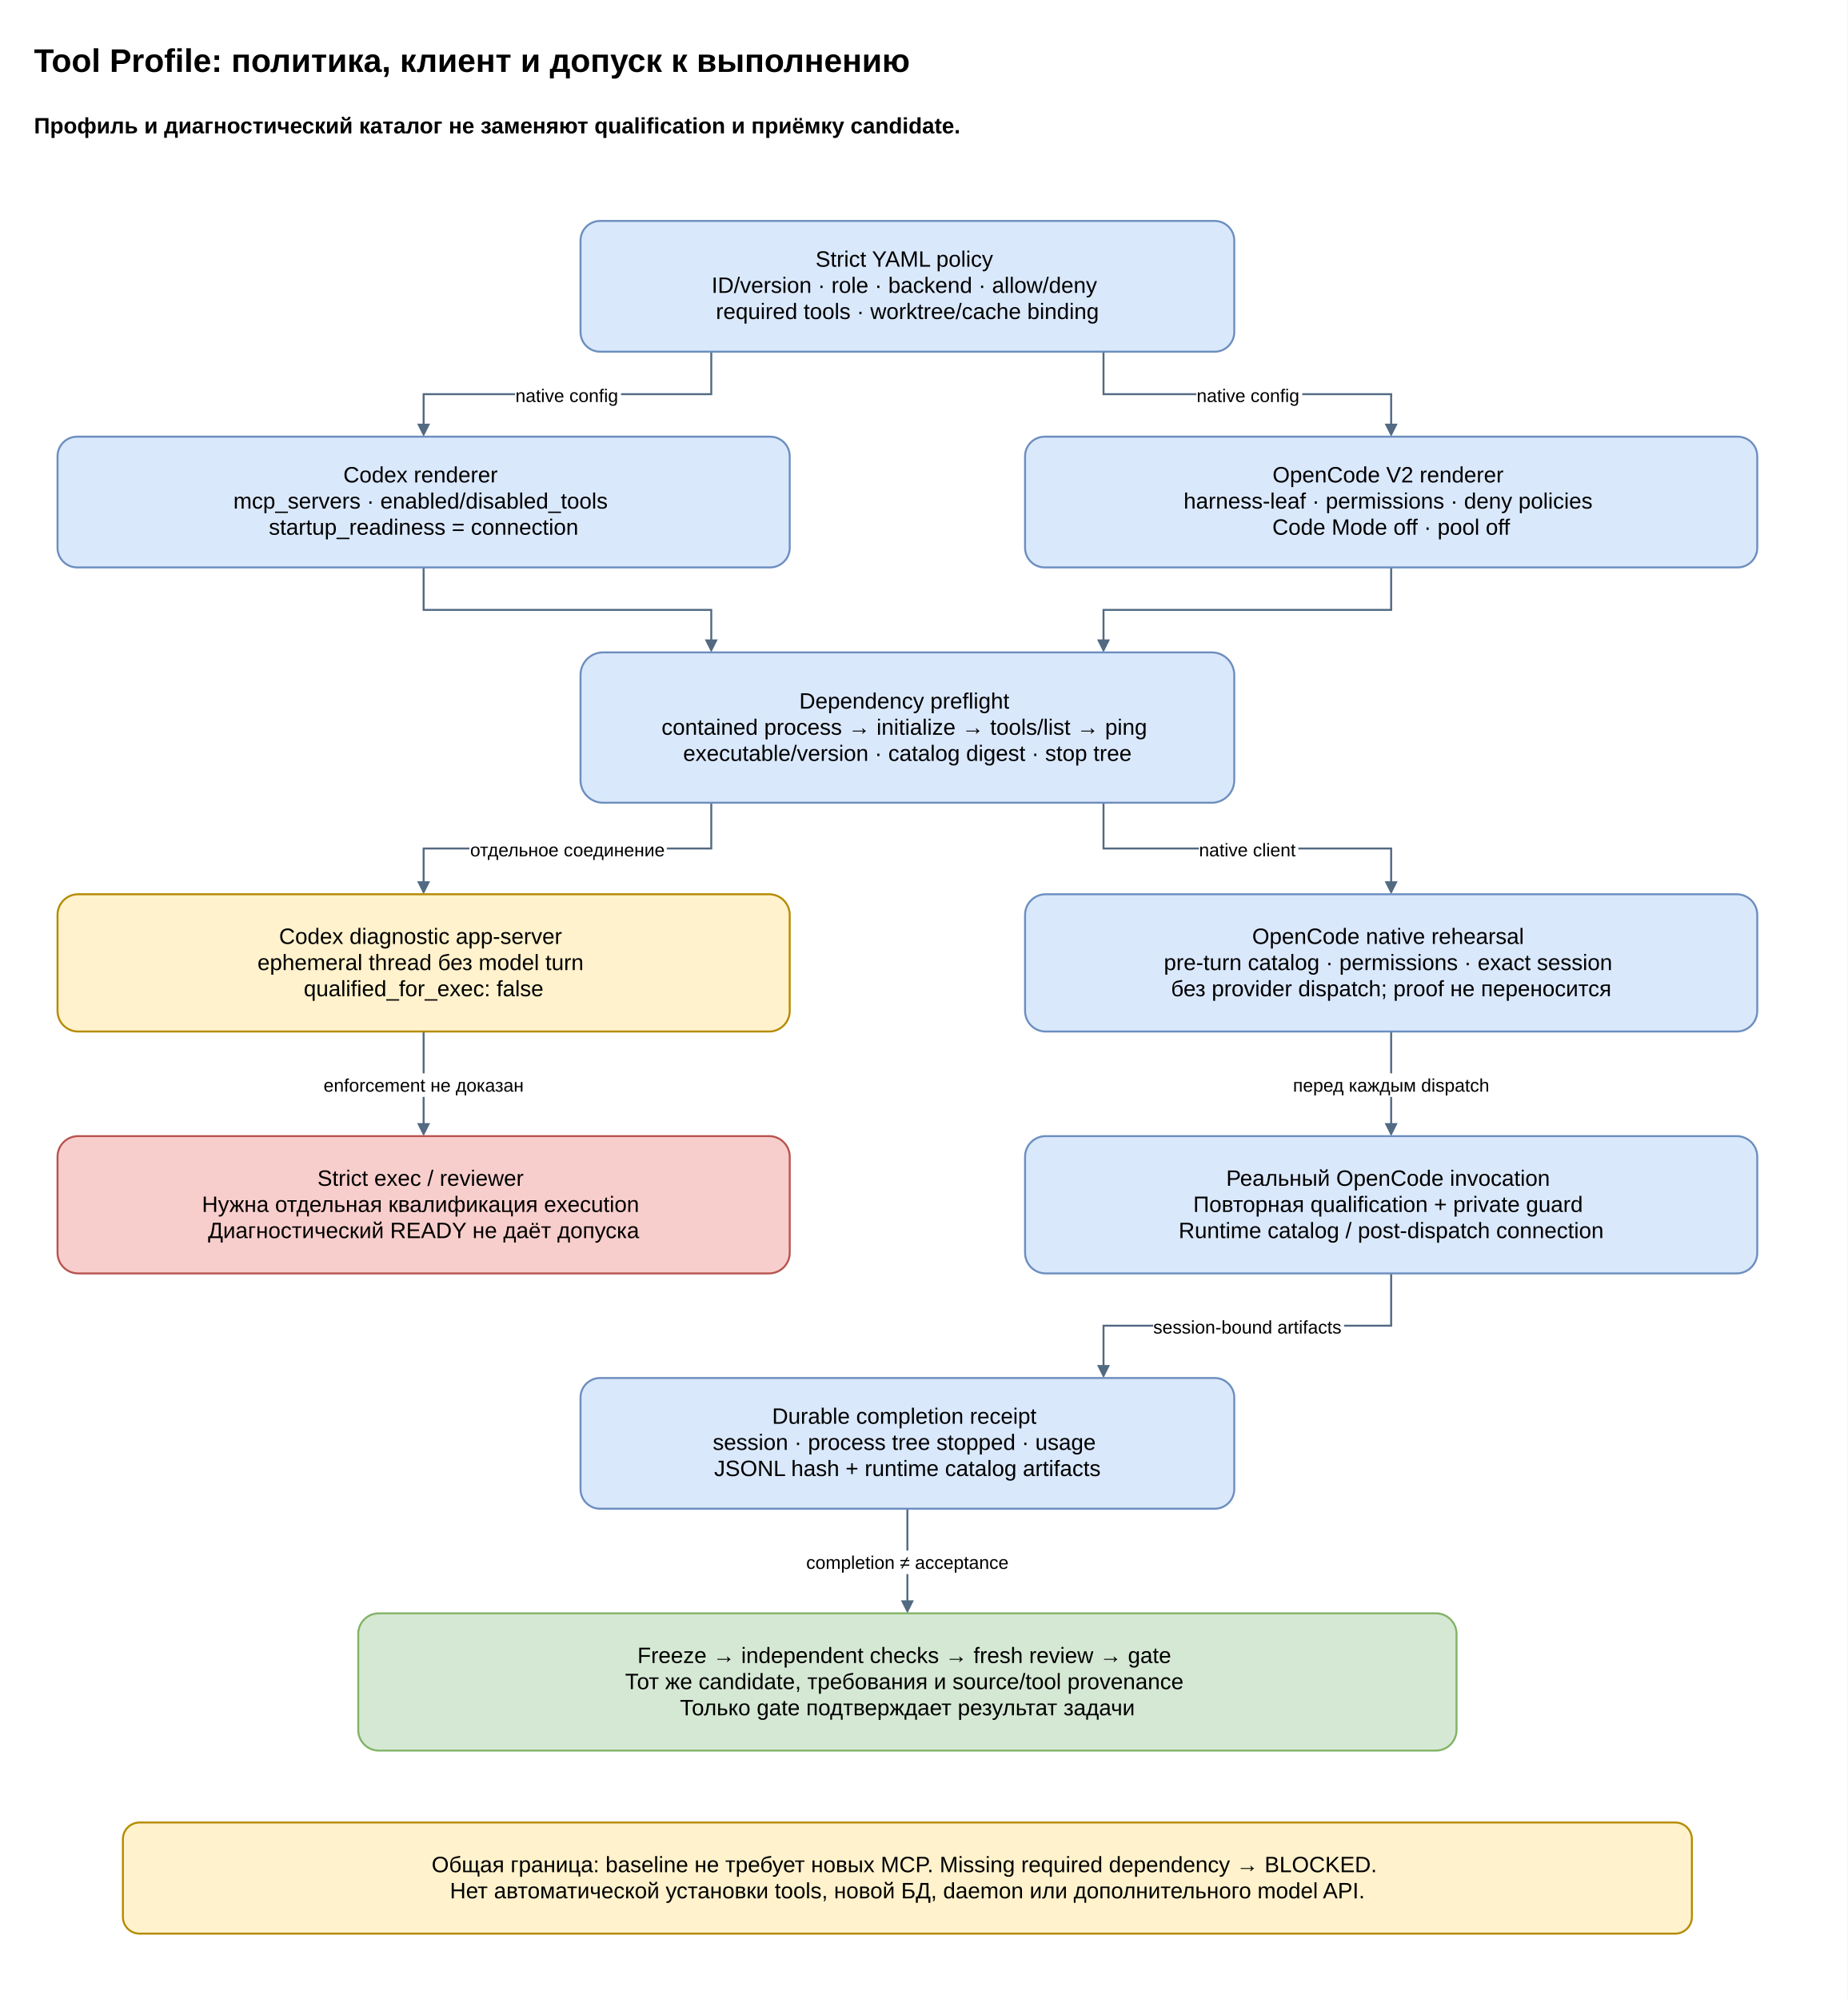
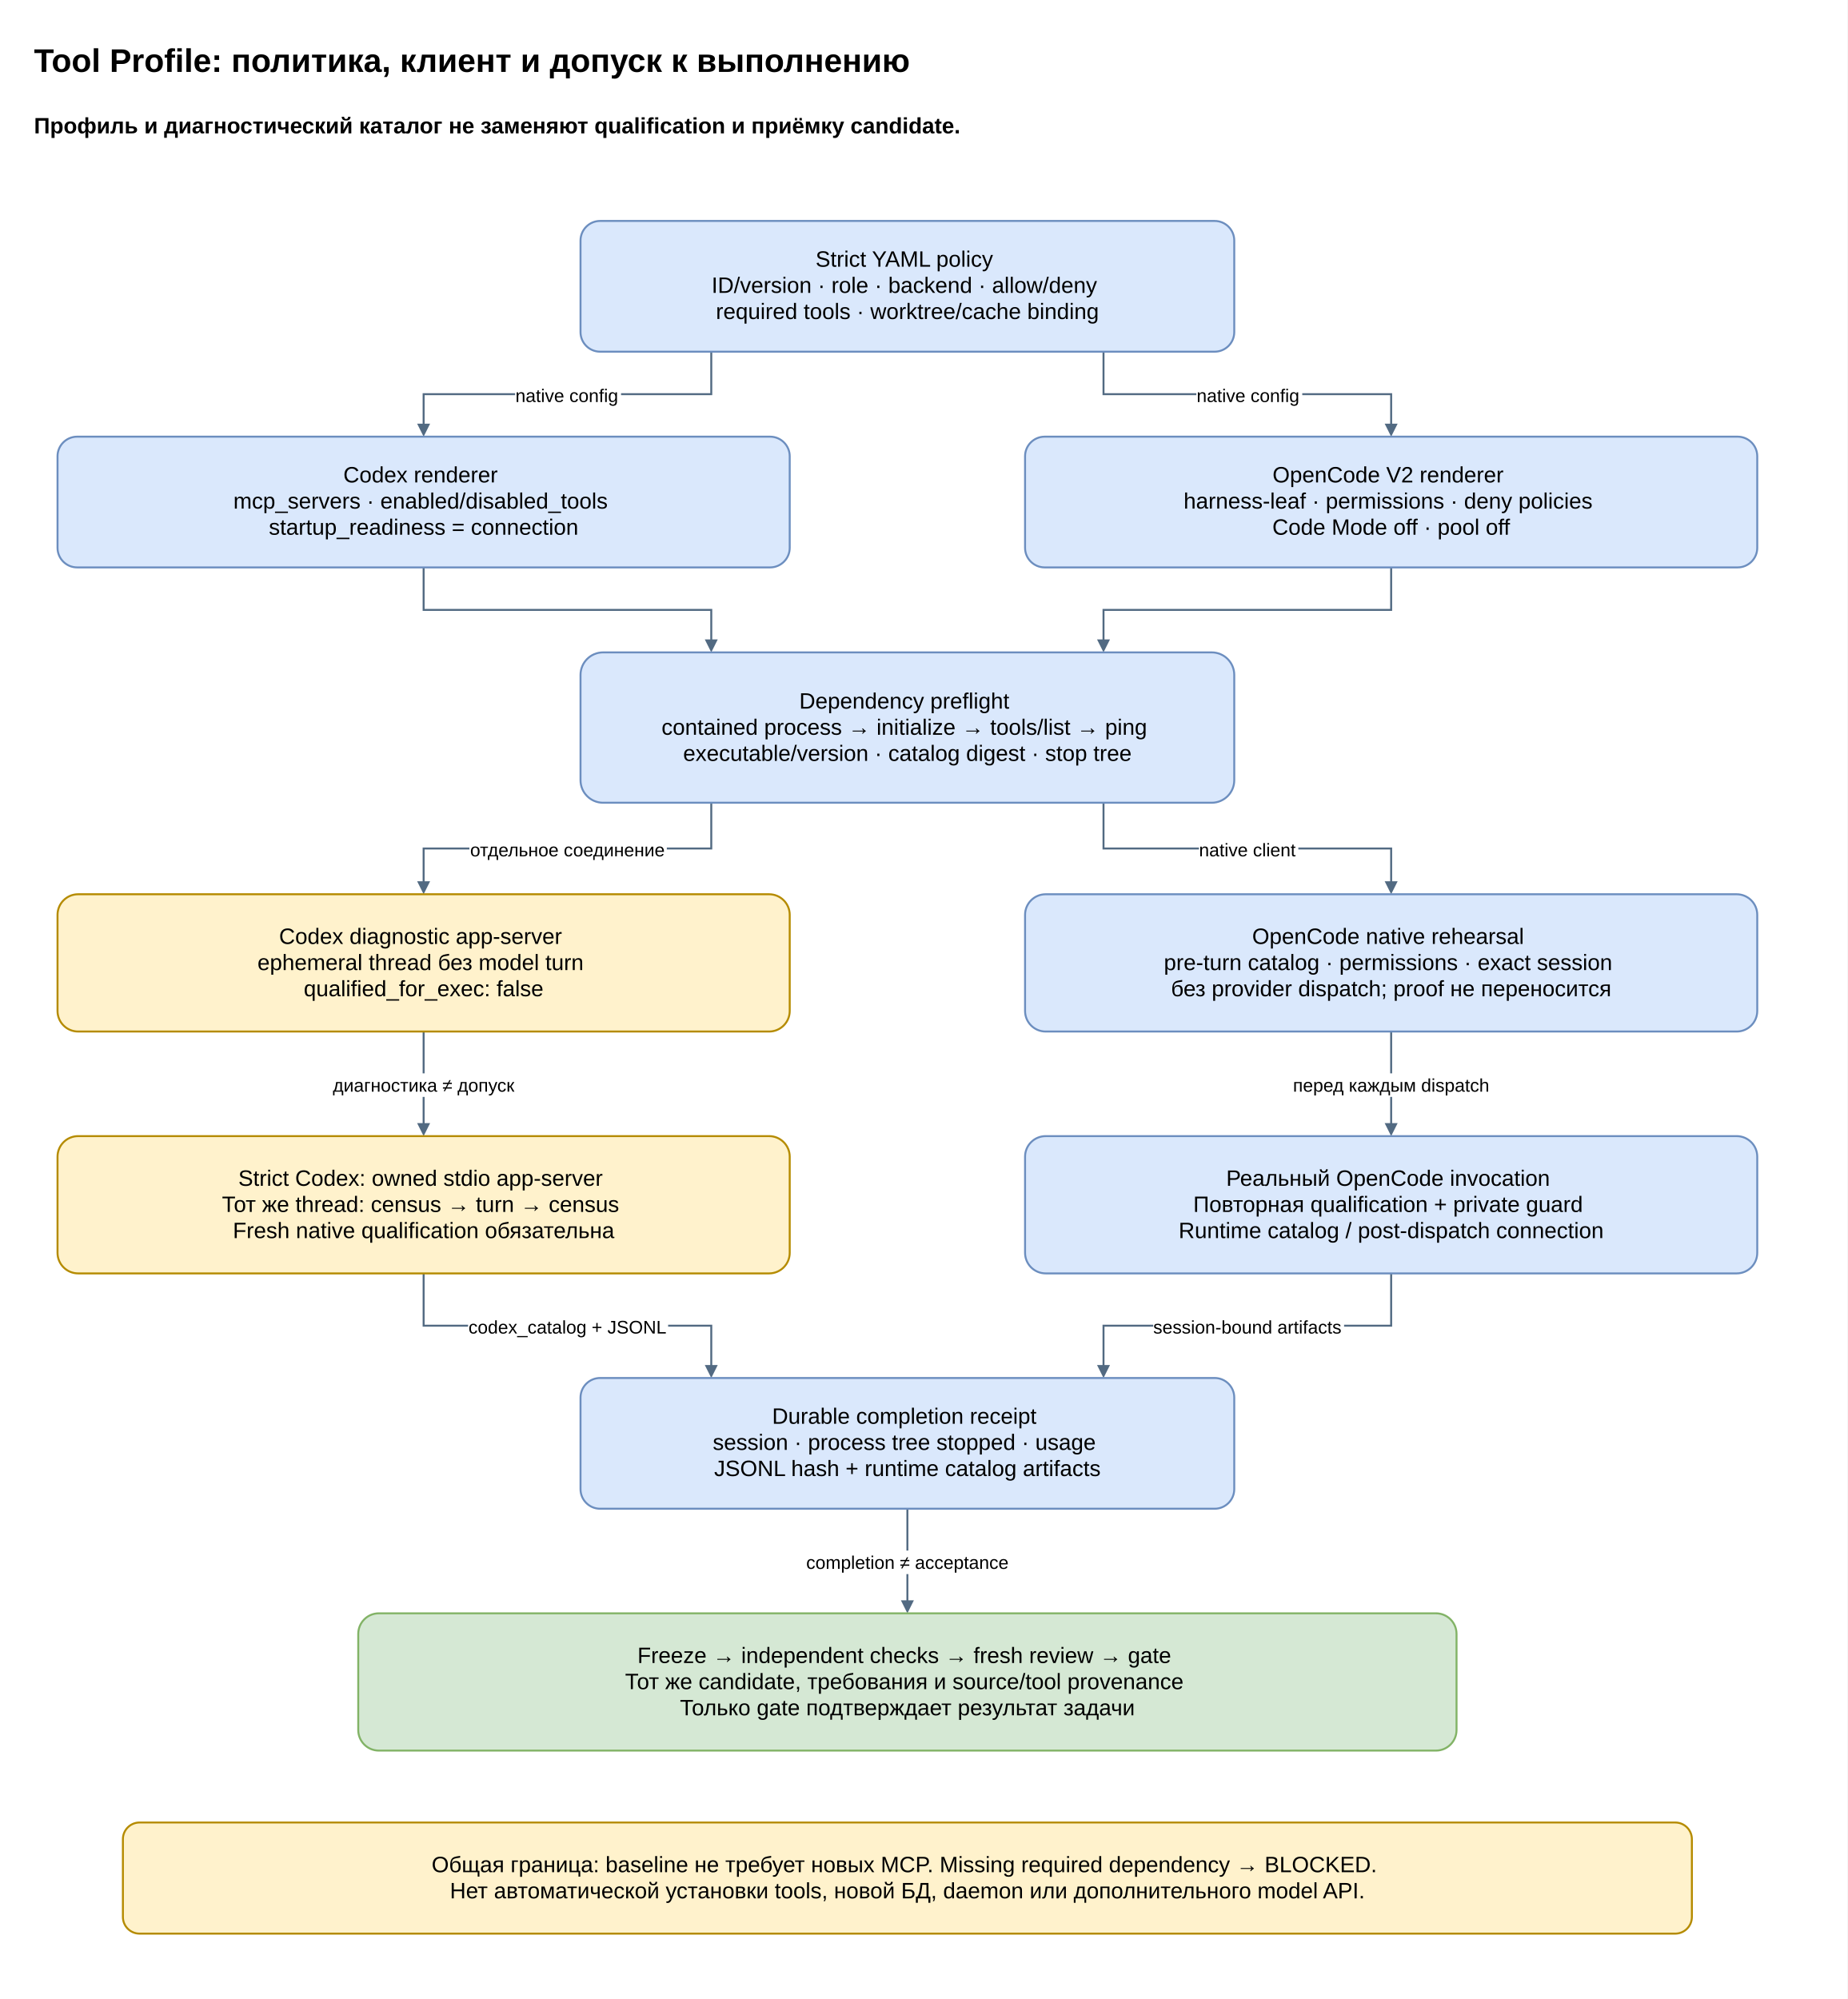
<svg xmlns="http://www.w3.org/2000/svg" style="background: #FFFFFF; background-color: #FFFFFF; color-scheme: light;" version="1.1" width="1413px" height="1529px" viewBox="0 0 1413 1529" role="img" aria-labelledby="title desc">
  <defs />
  <rect fill="#FFFFFF" width="100%" height="100%" x="0" y="0" style="fill: rgb(255, 255, 255);" />
  <g>
    <g data-cell-id="0">
      <g data-cell-id="1">
        <g data-cell-id="title">
          <g>
            <rect x="24" y="24" width="1340" height="45" fill="none" stroke="none" pointer-events="all" />
          </g>
          <g>
            <g fill="#000000" font-family="Arial" font-weight="bold" text-anchor="start" font-size="25px" style="fill: rgb(0, 0, 0);">
              <text x="26" y="55">Tool Profile: политика, клиент и допуск к выполнению</text>
            </g>
          </g>
        </g>
        <g data-cell-id="desc">
          <g>
            <rect x="24" y="79" width="1340" height="55" fill="none" stroke="none" pointer-events="all" />
          </g>
          <g>
            <g fill="#000000" font-family="Arial" font-weight="bold" text-anchor="start" font-size="17px" style="fill: rgb(0, 0, 0);">
              <text x="26" y="102">Профиль и диагностический каталог не заменяют qualification и приёмку candidate.</text>
            </g>
          </g>
        </g>
        <g data-cell-id="a">
          <g>
            <path d="M 544 269 L 544 301.5 L 324 301.5 L 324 324.82" fill="none" stroke="#526a82" stroke-width="1.5" stroke-miterlimit="10" pointer-events="stroke" style="stroke: rgb(82, 106, 130);" />
            <path d="M 324 332.32 L 320.25 324.82 L 327.75 324.82 Z" fill="#526a82" stroke="#526a82" stroke-width="1.5" stroke-miterlimit="10" pointer-events="all" style="fill: rgb(82, 106, 130); stroke: rgb(82, 106, 130);" />
          </g>
          <g>
            <g fill="#000000" font-family="Arial" text-anchor="middle" font-size="14px" style="fill: rgb(0, 0, 0);">
              <rect fill="#FFFFFF" stroke="none" x="394" y="294" width="81" height="18" stroke-width="0" style="fill: rgb(255, 255, 255);" />
              <text x="433.5" y="307.5">native config</text>
            </g>
          </g>
        </g>
        <g data-cell-id="b">
          <g>
            <path d="M 844 269 L 844 301.5 L 1064 301.5 L 1064 324.82" fill="none" stroke="#526a82" stroke-width="1.5" stroke-miterlimit="10" pointer-events="stroke" style="stroke: rgb(82, 106, 130);" />
            <path d="M 1064 332.32 L 1060.25 324.82 L 1067.75 324.82 Z" fill="#526a82" stroke="#526a82" stroke-width="1.5" stroke-miterlimit="10" pointer-events="all" style="fill: rgb(82, 106, 130); stroke: rgb(82, 106, 130);" />
          </g>
          <g>
            <g fill="#000000" font-family="Arial" text-anchor="middle" font-size="14px" style="fill: rgb(0, 0, 0);">
              <rect fill="#FFFFFF" stroke="none" x="915" y="294" width="81" height="18" stroke-width="0" style="fill: rgb(255, 255, 255);" />
              <text x="954.5" y="307.5">native config</text>
            </g>
          </g>
        </g>
        <g data-cell-id="c">
          <g>
            <path d="M 324 434 L 324 466.5 L 544 466.5 L 544 489.82" fill="none" stroke="#526a82" stroke-width="1.5" stroke-miterlimit="10" pointer-events="stroke" style="stroke: rgb(82, 106, 130);" />
            <path d="M 544 497.32 L 540.25 489.82 L 547.75 489.82 Z" fill="#526a82" stroke="#526a82" stroke-width="1.5" stroke-miterlimit="10" pointer-events="all" style="fill: rgb(82, 106, 130); stroke: rgb(82, 106, 130);" />
          </g>
        </g>
        <g data-cell-id="d">
          <g>
            <path d="M 1064 434 L 1064 466.5 L 844 466.5 L 844 489.82" fill="none" stroke="#526a82" stroke-width="1.5" stroke-miterlimit="10" pointer-events="stroke" style="stroke: rgb(82, 106, 130);" />
            <path d="M 844 497.32 L 840.25 489.82 L 847.75 489.82 Z" fill="#526a82" stroke="#526a82" stroke-width="1.5" stroke-miterlimit="10" pointer-events="all" style="fill: rgb(82, 106, 130); stroke: rgb(82, 106, 130);" />
          </g>
        </g>
        <g data-cell-id="e">
          <g>
            <path d="M 544 614 L 544 649 L 324 649 L 324 674.82" fill="none" stroke="#526a82" stroke-width="1.5" stroke-miterlimit="10" pointer-events="stroke" style="stroke: rgb(82, 106, 130);" />
            <path d="M 324 682.32 L 320.25 674.82 L 327.75 674.82 Z" fill="#526a82" stroke="#526a82" stroke-width="1.5" stroke-miterlimit="10" pointer-events="all" style="fill: rgb(82, 106, 130); stroke: rgb(82, 106, 130);" />
          </g>
          <g>
            <g fill="#000000" font-family="Arial" text-anchor="middle" font-size="14px" style="fill: rgb(0, 0, 0);">
              <rect fill="#FFFFFF" stroke="none" x="359" y="641" width="151" height="18" stroke-width="0" style="fill: rgb(255, 255, 255);" />
              <text x="434" y="655">отдельное соединение</text>
            </g>
          </g>
        </g>
        <g data-cell-id="f">
          <g>
            <path d="M 844 614 L 844 649 L 1064 649 L 1064 674.82" fill="none" stroke="#526a82" stroke-width="1.5" stroke-miterlimit="10" pointer-events="stroke" style="stroke: rgb(82, 106, 130);" />
            <path d="M 1064 682.32 L 1060.25 674.82 L 1067.75 674.82 Z" fill="#526a82" stroke="#526a82" stroke-width="1.5" stroke-miterlimit="10" pointer-events="all" style="fill: rgb(82, 106, 130); stroke: rgb(82, 106, 130);" />
          </g>
          <g>
            <g fill="#000000" font-family="Arial" text-anchor="middle" font-size="14px" style="fill: rgb(0, 0, 0);">
              <rect fill="#FFFFFF" stroke="none" x="917" y="641" width="76" height="18" stroke-width="0" style="fill: rgb(255, 255, 255);" />
              <text x="954" y="655">native client</text>
            </g>
          </g>
        </g>
        <g data-cell-id="g">
          <g>
            <path d="M 324 789 L 324 859.82" fill="none" stroke="#526a82" stroke-width="1.5" stroke-miterlimit="10" pointer-events="stroke" style="stroke: rgb(82, 106, 130);" />
            <path d="M 324 867.32 L 320.25 859.82 L 327.75 859.82 Z" fill="#526a82" stroke="#526a82" stroke-width="1.5" stroke-miterlimit="10" pointer-events="all" style="fill: rgb(82, 106, 130); stroke: rgb(82, 106, 130);" />
          </g>
          <g>
            <g fill="#000000" font-family="Arial" text-anchor="middle" font-size="14px" style="fill: rgb(0, 0, 0);">
-               <rect fill="#FFFFFF" stroke="none" x="247" y="821" width="155" height="18" stroke-width="0" style="fill: rgb(255, 255, 255);" />
-               <text x="324" y="835">enforcement не доказан</text>
+               <rect fill="#FFFFFF" stroke="none" x="254" y="821" width="141" height="18" stroke-width="0" style="fill: rgb(255, 255, 255);" />
+               <text x="324" y="835">диагностика ≠ допуск</text>
            </g>
          </g>
        </g>
        <g data-cell-id="h">
          <g>
            <path d="M 1064 789 L 1064 859.82" fill="none" stroke="#526a82" stroke-width="1.5" stroke-miterlimit="10" pointer-events="stroke" style="stroke: rgb(82, 106, 130);" />
            <path d="M 1064 867.32 L 1060.25 859.82 L 1067.75 859.82 Z" fill="#526a82" stroke="#526a82" stroke-width="1.5" stroke-miterlimit="10" pointer-events="all" style="fill: rgb(82, 106, 130); stroke: rgb(82, 106, 130);" />
          </g>
          <g>
            <g fill="#000000" font-family="Arial" text-anchor="middle" font-size="14px" style="fill: rgb(0, 0, 0);">
              <rect fill="#FFFFFF" stroke="none" x="989" y="821" width="152" height="18" stroke-width="0" style="fill: rgb(255, 255, 255);" />
              <text x="1064" y="835">перед каждым dispatch</text>
            </g>
          </g>
        </g>
        <g data-cell-id="i">
          <g>
            <path d="M 1064 974 L 1064 1014 L 844 1014 L 844 1044.82" fill="none" stroke="#526a82" stroke-width="1.5" stroke-miterlimit="10" pointer-events="stroke" style="stroke: rgb(82, 106, 130);" />
            <path d="M 844 1052.32 L 840.25 1044.82 L 847.75 1044.82 Z" fill="#526a82" stroke="#526a82" stroke-width="1.5" stroke-miterlimit="10" pointer-events="all" style="fill: rgb(82, 106, 130); stroke: rgb(82, 106, 130);" />
          </g>
          <g>
            <g fill="#000000" font-family="Arial" text-anchor="middle" font-size="14px" style="fill: rgb(0, 0, 0);">
              <rect fill="#FFFFFF" stroke="none" x="882" y="1006" width="146" height="18" stroke-width="0" style="fill: rgb(255, 255, 255);" />
              <text x="954" y="1020">session-bound artifacts</text>
+             </g>
+           </g>
+         </g>
+         <g data-cell-id="codex-completion">
+           <g>
+             <path d="M 324 974 L 324 1014 L 544 1014 L 544 1044.82" fill="none" stroke="#526a82" stroke-width="1.5" stroke-miterlimit="10" pointer-events="stroke" style="stroke: rgb(82, 106, 130);" />
+             <path d="M 544 1052.32 L 540.25 1044.82 L 547.75 1044.82 Z" fill="#526a82" stroke="#526a82" stroke-width="1.5" stroke-miterlimit="10" pointer-events="all" style="fill: rgb(82, 106, 130); stroke: rgb(82, 106, 130);" />
+           </g>
+           <g>
+             <g fill="#000000" font-family="Arial" text-anchor="middle" font-size="14px" style="fill: rgb(0, 0, 0);">
+               <rect fill="#FFFFFF" stroke="none" x="358" y="1006" width="153" height="18" stroke-width="0" style="fill: rgb(255, 255, 255);" />
+               <text x="434" y="1020">codex_catalog + JSONL</text>
            </g>
          </g>
        </g>
        <g data-cell-id="j">
          <g>
            <path d="M 694 1154 L 694 1224.82" fill="none" stroke="#526a82" stroke-width="1.5" stroke-miterlimit="10" pointer-events="stroke" style="stroke: rgb(82, 106, 130);" />
            <path d="M 694 1232.32 L 690.25 1224.82 L 697.75 1224.82 Z" fill="#526a82" stroke="#526a82" stroke-width="1.5" stroke-miterlimit="10" pointer-events="all" style="fill: rgb(82, 106, 130); stroke: rgb(82, 106, 130);" />
          </g>
          <g>
            <g fill="#000000" font-family="Arial" text-anchor="middle" font-size="14px" style="fill: rgb(0, 0, 0);">
              <rect fill="#FFFFFF" stroke="none" x="616" y="1186" width="157" height="18" stroke-width="0" style="fill: rgb(255, 255, 255);" />
              <text x="694" y="1200">completion ≠ acceptance</text>
            </g>
          </g>
        </g>
        <g data-cell-id="policy">
          <g>
            <rect x="444" y="169" width="500" height="100" rx="15" ry="15" fill="#dae8fc" stroke="#6c8ebf" stroke-width="1.5" pointer-events="all" style="fill: rgb(218, 232, 252); stroke: rgb(108, 142, 191);" />
          </g>
          <g>
            <g>
              <switch>
                <text x="694" y="204" fill="#000000" font-family="Arial" font-size="17px" text-anchor="middle" style="fill: rgb(0, 0, 0);">
                  <tspan x="694" y="204">Strict YAML policy</tspan>
                  <tspan x="694" y="224">ID/version · role · backend · allow/deny</tspan>
                  <tspan x="694" y="244">required tools · worktree/cache binding</tspan>
                </text>
              </switch>
            </g>
          </g>
        </g>
        <g data-cell-id="codex">
          <g>
            <rect x="44" y="334" width="560" height="100" rx="15" ry="15" fill="#dae8fc" stroke="#6c8ebf" stroke-width="1.5" pointer-events="all" style="fill: rgb(218, 232, 252); stroke: rgb(108, 142, 191);" />
          </g>
          <g>
            <g>
              <switch>
                <text x="324" y="369" fill="#000000" font-family="Arial" font-size="17px" text-anchor="middle" style="fill: rgb(0, 0, 0);">
                  <tspan x="324" y="369">Codex renderer</tspan>
                  <tspan x="324" y="389">mcp_servers · enabled/disabled_tools</tspan>
                  <tspan x="324" y="409">startup_readiness = connection</tspan>
                </text>
              </switch>
            </g>
          </g>
        </g>
        <g data-cell-id="oc">
          <g>
            <rect x="784" y="334" width="560" height="100" rx="15" ry="15" fill="#dae8fc" stroke="#6c8ebf" stroke-width="1.5" pointer-events="all" style="fill: rgb(218, 232, 252); stroke: rgb(108, 142, 191);" />
          </g>
          <g>
            <g>
              <switch>
                <text x="1064" y="369" fill="#000000" font-family="Arial" font-size="17px" text-anchor="middle" style="fill: rgb(0, 0, 0);">
                  <tspan x="1064" y="369">OpenCode V2 renderer</tspan>
                  <tspan x="1064" y="389">harness-leaf · permissions · deny policies</tspan>
                  <tspan x="1064" y="409">Code Mode off · pool off</tspan>
                </text>
              </switch>
            </g>
          </g>
        </g>
        <g data-cell-id="probe">
          <g>
            <rect x="444" y="499" width="500" height="115" rx="17.25" ry="17.25" fill="#dae8fc" stroke="#6c8ebf" stroke-width="1.5" pointer-events="all" style="fill: rgb(218, 232, 252); stroke: rgb(108, 142, 191);" />
          </g>
          <g>
            <g>
              <switch>
                <text x="694" y="542" fill="#000000" font-family="Arial" font-size="17px" text-anchor="middle" style="fill: rgb(0, 0, 0);">
                  <tspan x="694" y="542">Dependency preflight</tspan>
                  <tspan x="694" y="562">contained process → initialize → tools/list → ping</tspan>
                  <tspan x="694" y="582">executable/version · catalog digest · stop tree</tspan>
                </text>
              </switch>
            </g>
          </g>
        </g>
        <g data-cell-id="cxcat">
          <g>
            <rect x="44" y="684" width="560" height="105" rx="15.75" ry="15.75" fill="#fff2cc" stroke="#b58b00" stroke-width="1.5" pointer-events="all" style="fill: rgb(255, 242, 204); stroke: rgb(181, 139, 0);" />
          </g>
          <g>
            <g>
              <switch>
                <text x="324" y="722" fill="#000000" font-family="Arial" font-size="17px" text-anchor="middle" style="fill: rgb(0, 0, 0);">
                  <tspan x="324" y="722">Codex diagnostic app-server</tspan>
                  <tspan x="324" y="742">ephemeral thread без model turn</tspan>
                  <tspan x="324" y="762">qualified_for_exec: false</tspan>
                </text>
              </switch>
            </g>
          </g>
        </g>
        <g data-cell-id="occat">
          <g>
            <rect x="784" y="684" width="560" height="105" rx="15.75" ry="15.75" fill="#dae8fc" stroke="#6c8ebf" stroke-width="1.5" pointer-events="all" style="fill: rgb(218, 232, 252); stroke: rgb(108, 142, 191);" />
          </g>
          <g>
            <g>
              <switch>
                <text x="1064" y="722" fill="#000000" font-family="Arial" font-size="17px" text-anchor="middle" style="fill: rgb(0, 0, 0);">
                  <tspan x="1064" y="722">OpenCode native rehearsal</tspan>
                  <tspan x="1064" y="742">pre-turn catalog · permissions · exact session</tspan>
                  <tspan x="1064" y="762">без provider dispatch; proof не переносится</tspan>
                </text>
              </switch>
            </g>
          </g>
        </g>
        <g data-cell-id="cxdeny">
          <g>
-             <rect x="44" y="869" width="560" height="105" rx="15.75" ry="15.75" fill="#f8cecc" stroke="#b85450" stroke-width="1.5" pointer-events="all" style="fill: rgb(248, 206, 204); stroke: rgb(184, 84, 80);" />
+             <rect x="44" y="869" width="560" height="105" rx="15.75" ry="15.75" fill="#fff2cc" stroke="#b58b00" stroke-width="1.5" pointer-events="all" style="fill: rgb(255, 242, 204); stroke: rgb(181, 139, 0);" />
          </g>
          <g>
            <g>
              <switch>
                <text x="324" y="907" fill="#000000" font-family="Arial" font-size="17px" text-anchor="middle" style="fill: rgb(0, 0, 0);">
-                   <tspan x="324" y="907">Strict exec / reviewer</tspan>
-                   <tspan x="324" y="927">Нужна отдельная квалификация execution</tspan>
-                   <tspan x="324" y="947">Диагностический READY не даёт допуска</tspan>
+                   <tspan x="324" y="907">Strict Codex: owned stdio app-server</tspan>
+                   <tspan x="324" y="927">Тот же thread: census → turn → census</tspan>
+                   <tspan x="324" y="947">Fresh native qualification обязательна</tspan>
                </text>
              </switch>
            </g>
          </g>
        </g>
        <g data-cell-id="ocguard">
          <g>
            <rect x="784" y="869" width="560" height="105" rx="15.75" ry="15.75" fill="#dae8fc" stroke="#6c8ebf" stroke-width="1.5" pointer-events="all" style="fill: rgb(218, 232, 252); stroke: rgb(108, 142, 191);" />
          </g>
          <g>
            <g>
              <switch>
                <text x="1064" y="907" fill="#000000" font-family="Arial" font-size="17px" text-anchor="middle" style="fill: rgb(0, 0, 0);">
                  <tspan x="1064" y="907">Реальный OpenCode invocation</tspan>
                  <tspan x="1064" y="927">Повторная qualification + private guard</tspan>
                  <tspan x="1064" y="947">Runtime catalog / post-dispatch connection</tspan>
                </text>
              </switch>
            </g>
          </g>
        </g>
        <g data-cell-id="pin">
          <g>
            <rect x="444" y="1054" width="500" height="100" rx="15" ry="15" fill="#dae8fc" stroke="#6c8ebf" stroke-width="1.5" pointer-events="all" style="fill: rgb(218, 232, 252); stroke: rgb(108, 142, 191);" />
          </g>
          <g>
            <g>
              <switch>
                <text x="694" y="1089" fill="#000000" font-family="Arial" font-size="17px" text-anchor="middle" style="fill: rgb(0, 0, 0);">
                  <tspan x="694" y="1089">Durable completion receipt</tspan>
                  <tspan x="694" y="1109">session · process tree stopped · usage</tspan>
                  <tspan x="694" y="1129">JSONL hash + runtime catalog artifacts</tspan>
                </text>
              </switch>
            </g>
          </g>
        </g>
        <g data-cell-id="gate">
          <g>
            <rect x="274" y="1234" width="840" height="105" rx="15.75" ry="15.75" fill="#d5e8d4" stroke="#82b366" stroke-width="1.5" pointer-events="all" style="fill: rgb(213, 232, 212); stroke: rgb(130, 179, 102);" />
          </g>
          <g>
            <g>
              <switch>
                <text x="694" y="1272" fill="#000000" font-family="Arial" font-size="17px" text-anchor="middle" style="fill: rgb(0, 0, 0);">
                  <tspan x="694" y="1272">Freeze → independent checks → fresh review → gate</tspan>
                  <tspan x="694" y="1292">Тот же candidate, требования и source/tool provenance</tspan>
                  <tspan x="694" y="1312">Только gate подтверждает результат задачи</tspan>
                </text>
              </switch>
            </g>
          </g>
        </g>
        <g data-cell-id="bounds">
          <g>
            <rect x="94" y="1394" width="1200" height="85" rx="12.75" ry="12.75" fill="#fff2cc" stroke="#b58b00" stroke-width="1.5" pointer-events="all" style="fill: rgb(255, 242, 204); stroke: rgb(181, 139, 0);" />
          </g>
          <g>
            <g>
              <switch>
                <text x="694" y="1432" fill="#000000" font-family="Arial" font-size="17px" text-anchor="middle" style="fill: rgb(0, 0, 0);">
                  <tspan x="694" y="1432">Общая граница: baseline не требует новых MCP. Missing required dependency → BLOCKED.</tspan>
                  <tspan x="694" y="1452">Нет автоматической установки tools, новой БД, daemon или дополнительного model API.</tspan>
                </text>
              </switch>
            </g>
          </g>
        </g>
      </g>
    </g>
  </g>
</svg>
